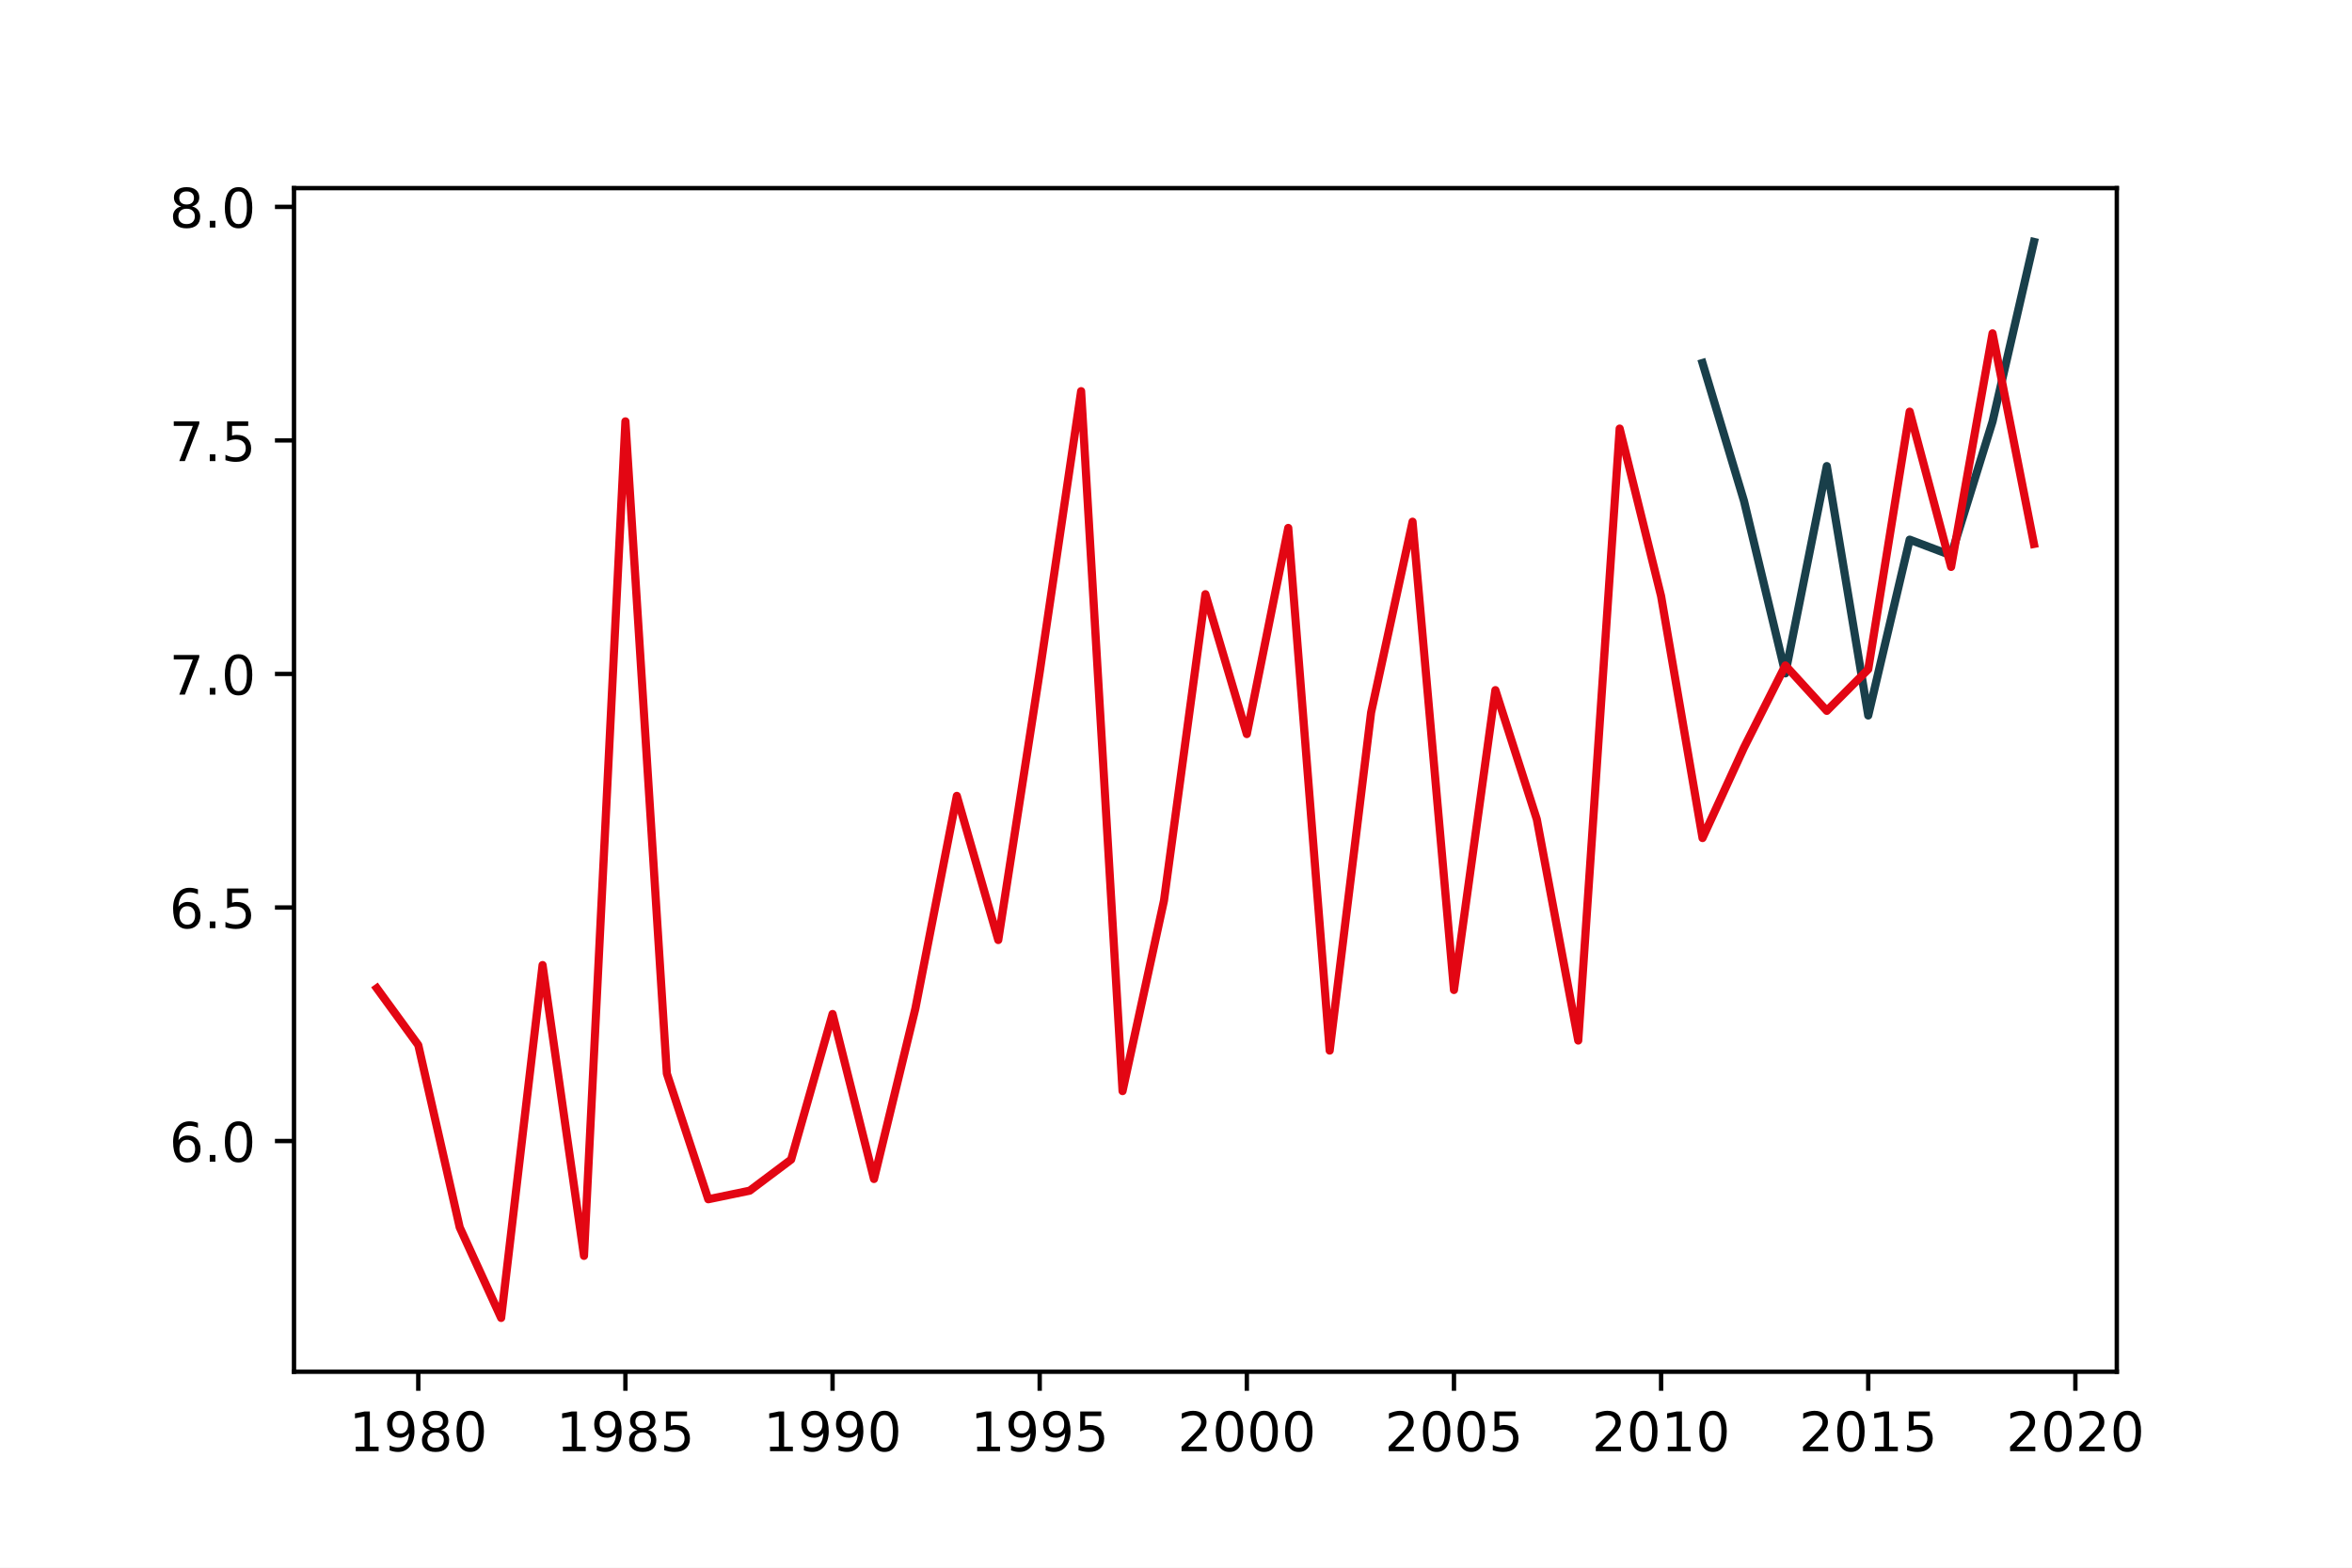
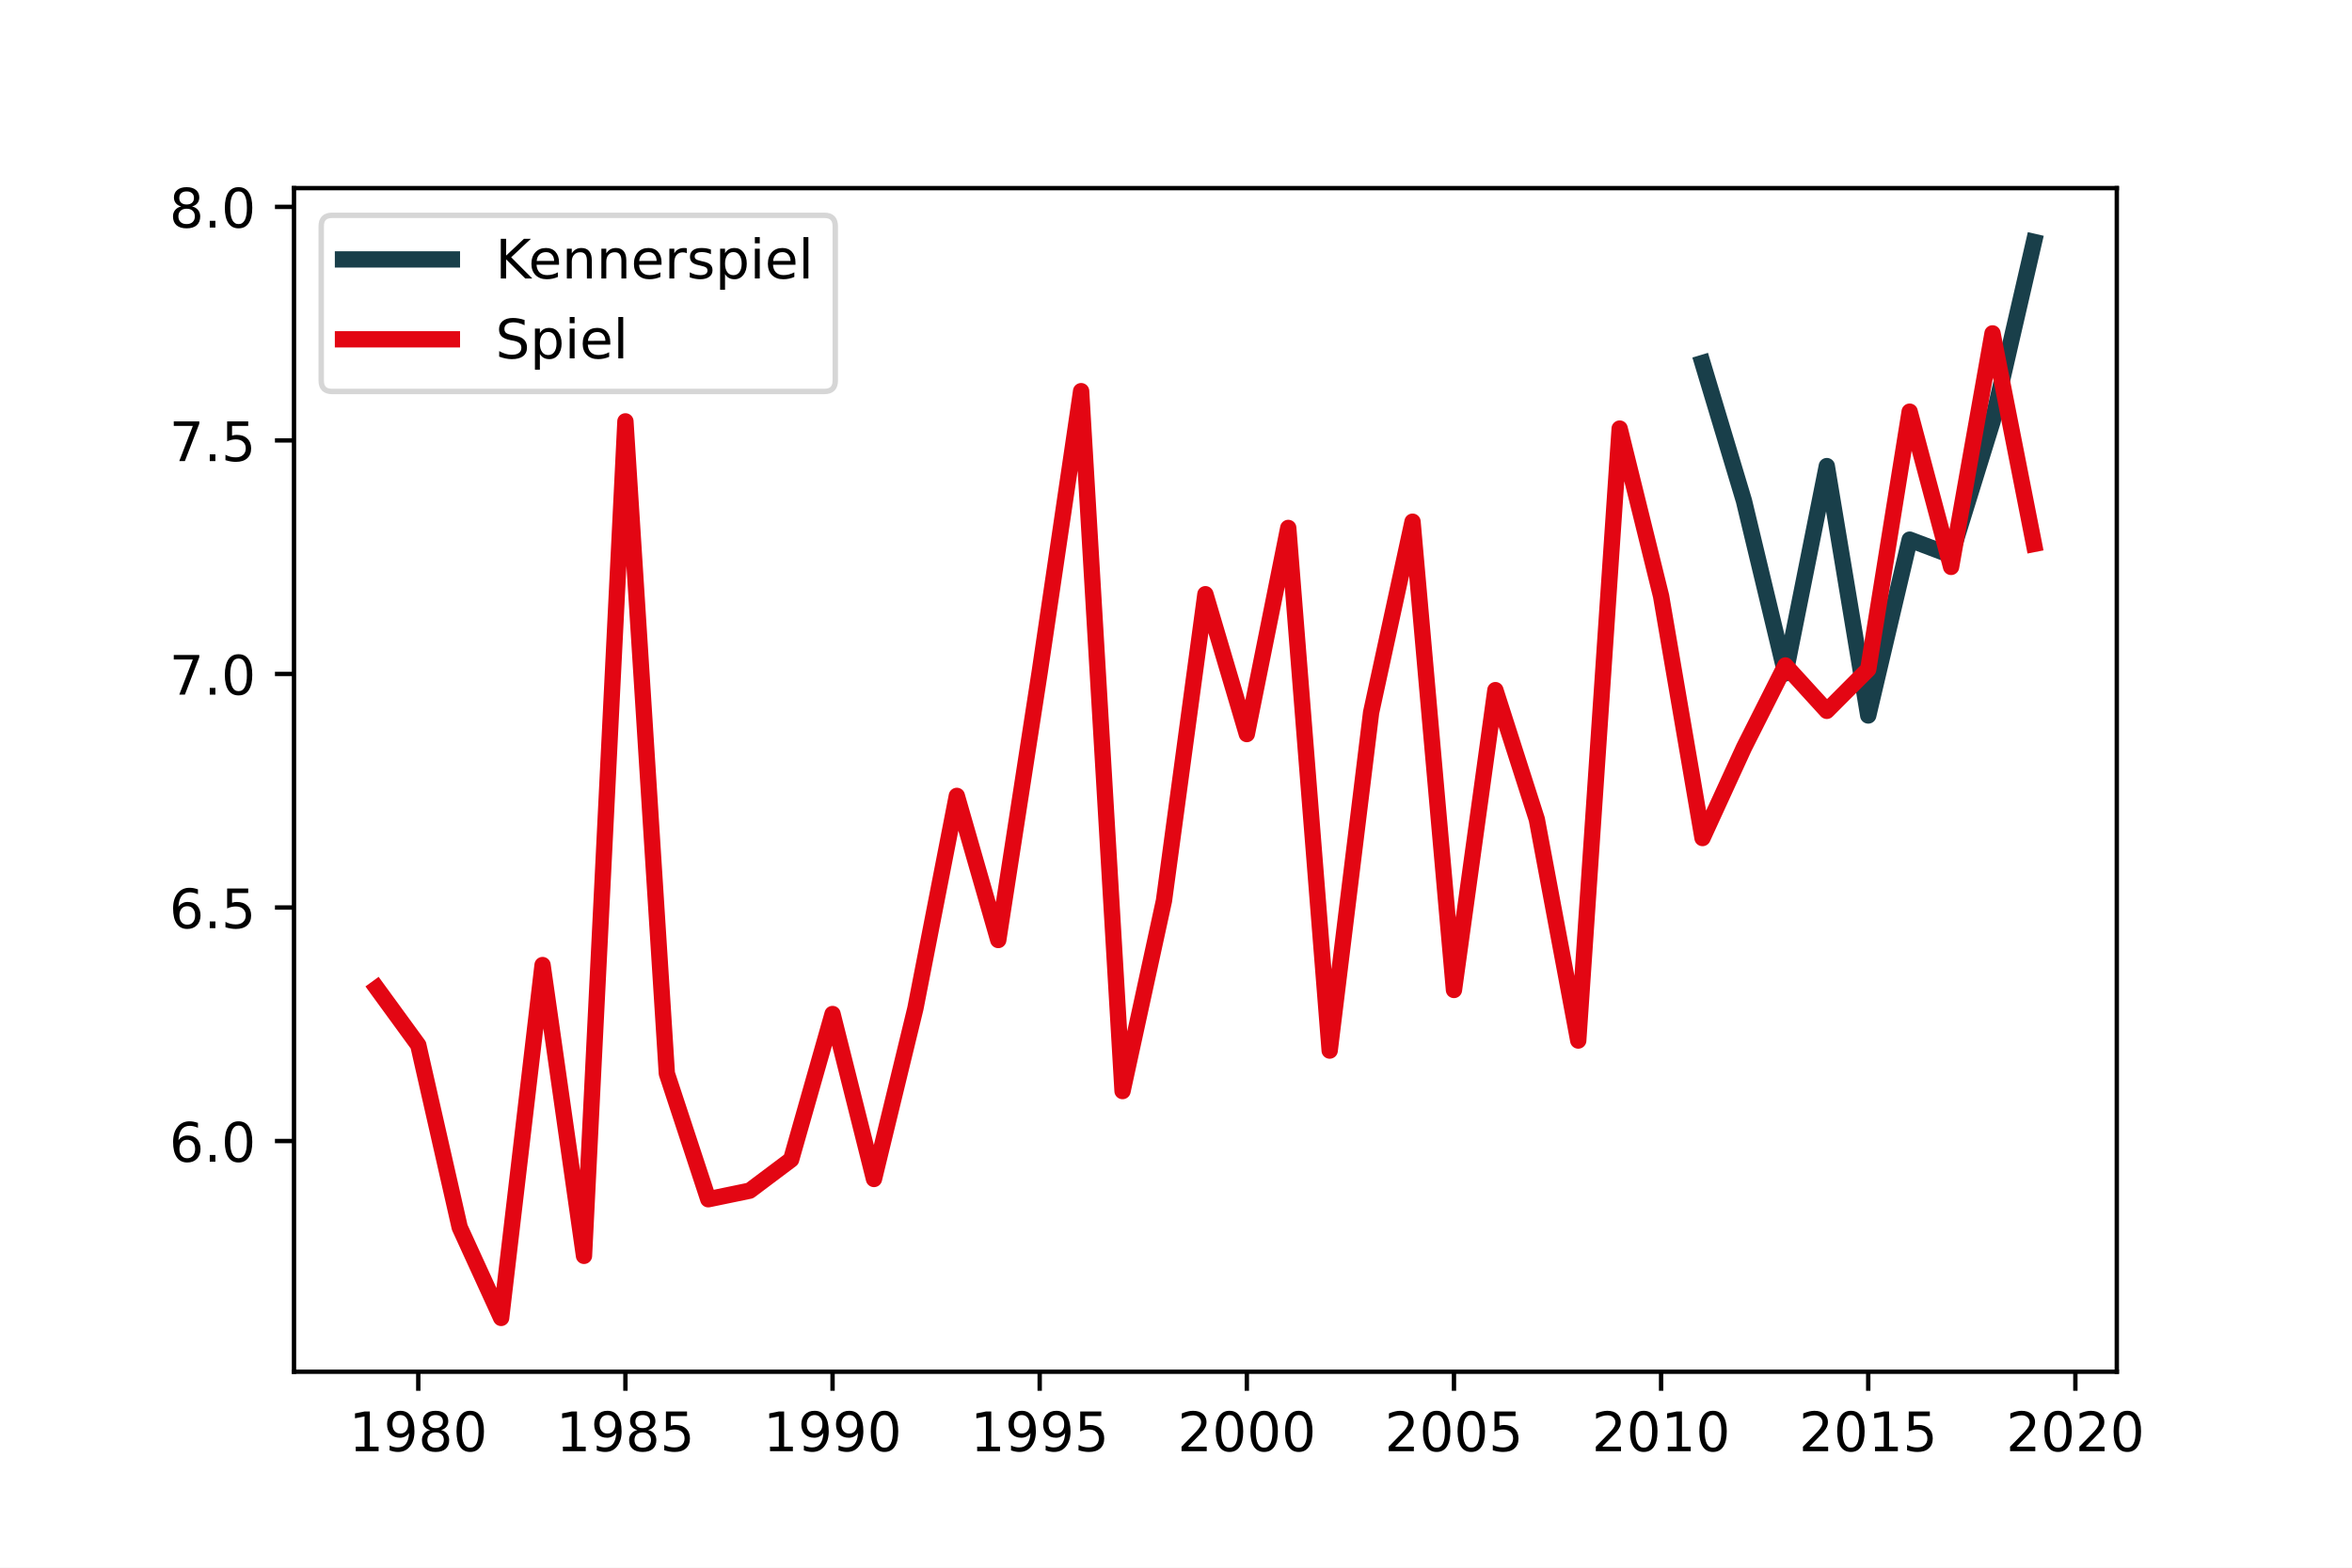
<svg xmlns="http://www.w3.org/2000/svg" xmlns:xlink="http://www.w3.org/1999/xlink" height="288pt" version="1.1" viewBox="0 0 432 288" width="432pt">
  <defs>
    <style type="text/css">
*{stroke-linecap:butt;stroke-linejoin:round;}
  </style>
  </defs>
  <g id="figure_1">
    <g id="patch_1">
      <path d="M 0 288  L 432 288  L 432 0  L 0 0  z " style="fill:#ffffff;" />
    </g>
    <g id="axes_1">
      <g id="patch_2">
        <path d="M 54 252  L 388.8 252  L 388.8 34.56  L 54 34.56  z " style="fill:#ffffff;" />
      </g>
      <g id="matplotlib.axis_1">
        <g id="xtick_1">
          <g id="line2d_1">
            <defs>
-               <path d="M 0 0  L 0 3.5  " id="m145a6a30a3" style="stroke:#000000;stroke-width:0.8;" />
-             </defs>
-             <g>
-               <use style="stroke:#000000;stroke-width:0.8;" x="76.827" xlink:href="#m145a6a30a3" y="252" />
+               <path d="M 0 0  L 0 3.5  " id="m35b41e9351" style="stroke:#000000;stroke-width:0.8;" />
+             </defs>
+             <g>
+               <use style="stroke:#000000;stroke-width:0.8;" x="76.827" xlink:href="#m35b41e9351" y="252" />
            </g>
          </g>
          <g id="text_1">
            <defs>
              <path d="M 12.406 8.297  L 28.516 8.297  L 28.516 63.922  L 10.984 60.406  L 10.984 69.391  L 28.422 72.906  L 38.281 72.906  L 38.281 8.297  L 54.391 8.297  L 54.391 0  L 12.406 0  z " id="DejaVuSans-49" />
              <path d="M 10.984 1.516  L 10.984 10.5  Q 14.703 8.734 18.5 7.812  Q 22.312 6.891 25.984 6.891  Q 35.75 6.891 40.891 13.453  Q 46.047 20.016 46.781 33.406  Q 43.953 29.203 39.594 26.953  Q 35.25 24.703 29.984 24.703  Q 19.047 24.703 12.672 31.312  Q 6.297 37.938 6.297 49.422  Q 6.297 60.641 12.938 67.422  Q 19.578 74.219 30.609 74.219  Q 43.266 74.219 49.922 64.516  Q 56.594 54.828 56.594 36.375  Q 56.594 19.141 48.406 8.859  Q 40.234 -1.422 26.422 -1.422  Q 22.703 -1.422 18.891 -0.688  Q 15.094 0.047 10.984 1.516  z M 30.609 32.422  Q 37.25 32.422 41.125 36.953  Q 45.016 41.5 45.016 49.422  Q 45.016 57.281 41.125 61.844  Q 37.25 66.406 30.609 66.406  Q 23.969 66.406 20.094 61.844  Q 16.219 57.281 16.219 49.422  Q 16.219 41.5 20.094 36.953  Q 23.969 32.422 30.609 32.422  z " id="DejaVuSans-57" />
              <path d="M 31.781 34.625  Q 24.75 34.625 20.719 30.859  Q 16.703 27.094 16.703 20.516  Q 16.703 13.922 20.719 10.156  Q 24.75 6.391 31.781 6.391  Q 38.812 6.391 42.859 10.172  Q 46.922 13.969 46.922 20.516  Q 46.922 27.094 42.891 30.859  Q 38.875 34.625 31.781 34.625  z M 21.922 38.812  Q 15.578 40.375 12.031 44.719  Q 8.5 49.078 8.5 55.328  Q 8.5 64.062 14.719 69.141  Q 20.953 74.219 31.781 74.219  Q 42.672 74.219 48.875 69.141  Q 55.078 64.062 55.078 55.328  Q 55.078 49.078 51.531 44.719  Q 48 40.375 41.703 38.812  Q 48.828 37.156 52.797 32.312  Q 56.781 27.484 56.781 20.516  Q 56.781 9.906 50.312 4.234  Q 43.844 -1.422 31.781 -1.422  Q 19.734 -1.422 13.25 4.234  Q 6.781 9.906 6.781 20.516  Q 6.781 27.484 10.781 32.312  Q 14.797 37.156 21.922 38.812  z M 18.312 54.391  Q 18.312 48.734 21.844 45.562  Q 25.391 42.391 31.781 42.391  Q 38.141 42.391 41.719 45.562  Q 45.312 48.734 45.312 54.391  Q 45.312 60.062 41.719 63.234  Q 38.141 66.406 31.781 66.406  Q 25.391 66.406 21.844 63.234  Q 18.312 60.062 18.312 54.391  z " id="DejaVuSans-56" />
              <path d="M 31.781 66.406  Q 24.172 66.406 20.328 58.906  Q 16.5 51.422 16.5 36.375  Q 16.5 21.391 20.328 13.891  Q 24.172 6.391 31.781 6.391  Q 39.453 6.391 43.281 13.891  Q 47.125 21.391 47.125 36.375  Q 47.125 51.422 43.281 58.906  Q 39.453 66.406 31.781 66.406  z M 31.781 74.219  Q 44.047 74.219 50.516 64.516  Q 56.984 54.828 56.984 36.375  Q 56.984 17.969 50.516 8.266  Q 44.047 -1.422 31.781 -1.422  Q 19.531 -1.422 13.062 8.266  Q 6.594 17.969 6.594 36.375  Q 6.594 54.828 13.062 64.516  Q 19.531 74.219 31.781 74.219  z " id="DejaVuSans-48" />
            </defs>
            <g transform="translate(64.10227 266.5984)scale(0.1 -0.1)">
              <use xlink:href="#DejaVuSans-49" />
              <use x="63.623" xlink:href="#DejaVuSans-57" />
              <use x="127.246" xlink:href="#DejaVuSans-56" />
              <use x="190.869" xlink:href="#DejaVuSans-48" />
            </g>
          </g>
        </g>
        <g id="xtick_2">
          <g id="line2d_2">
            <g>
-               <use style="stroke:#000000;stroke-width:0.8;" x="114.873" xlink:href="#m145a6a30a3" y="252" />
+               <use style="stroke:#000000;stroke-width:0.8;" x="114.873" xlink:href="#m35b41e9351" y="252" />
            </g>
          </g>
          <g id="text_2">
            <defs>
              <path d="M 10.797 72.906  L 49.516 72.906  L 49.516 64.594  L 19.828 64.594  L 19.828 46.734  Q 21.969 47.469 24.109 47.828  Q 26.266 48.188 28.422 48.188  Q 40.625 48.188 47.75 41.5  Q 54.891 34.812 54.891 23.391  Q 54.891 11.625 47.562 5.094  Q 40.234 -1.422 26.906 -1.422  Q 22.312 -1.422 17.547 -0.641  Q 12.797 0.141 7.719 1.703  L 7.719 11.625  Q 12.109 9.234 16.797 8.062  Q 21.484 6.891 26.703 6.891  Q 35.156 6.891 40.078 11.328  Q 45.016 15.766 45.016 23.391  Q 45.016 31 40.078 35.438  Q 35.156 39.891 26.703 39.891  Q 22.75 39.891 18.812 39.016  Q 14.891 38.141 10.797 36.281  z " id="DejaVuSans-53" />
            </defs>
            <g transform="translate(102.1477 266.5984)scale(0.1 -0.1)">
              <use xlink:href="#DejaVuSans-49" />
              <use x="63.623" xlink:href="#DejaVuSans-57" />
              <use x="127.246" xlink:href="#DejaVuSans-56" />
              <use x="190.869" xlink:href="#DejaVuSans-53" />
            </g>
          </g>
        </g>
        <g id="xtick_3">
          <g id="line2d_3">
            <g>
-               <use style="stroke:#000000;stroke-width:0.8;" x="152.918" xlink:href="#m145a6a30a3" y="252" />
+               <use style="stroke:#000000;stroke-width:0.8;" x="152.918" xlink:href="#m35b41e9351" y="252" />
            </g>
          </g>
          <g id="text_3">
            <g transform="translate(140.1932 266.5984)scale(0.1 -0.1)">
              <use xlink:href="#DejaVuSans-49" />
              <use x="63.623" xlink:href="#DejaVuSans-57" />
              <use x="127.246" xlink:href="#DejaVuSans-57" />
              <use x="190.869" xlink:href="#DejaVuSans-48" />
            </g>
          </g>
        </g>
        <g id="xtick_4">
          <g id="line2d_4">
            <g>
-               <use style="stroke:#000000;stroke-width:0.8;" x="190.964" xlink:href="#m145a6a30a3" y="252" />
+               <use style="stroke:#000000;stroke-width:0.8;" x="190.964" xlink:href="#m35b41e9351" y="252" />
            </g>
          </g>
          <g id="text_4">
            <g transform="translate(178.2386 266.5984)scale(0.1 -0.1)">
              <use xlink:href="#DejaVuSans-49" />
              <use x="63.623" xlink:href="#DejaVuSans-57" />
              <use x="127.246" xlink:href="#DejaVuSans-57" />
              <use x="190.869" xlink:href="#DejaVuSans-53" />
            </g>
          </g>
        </g>
        <g id="xtick_5">
          <g id="line2d_5">
            <g>
-               <use style="stroke:#000000;stroke-width:0.8;" x="229.009" xlink:href="#m145a6a30a3" y="252" />
+               <use style="stroke:#000000;stroke-width:0.8;" x="229.009" xlink:href="#m35b41e9351" y="252" />
            </g>
          </g>
          <g id="text_5">
            <defs>
              <path d="M 19.188 8.297  L 53.609 8.297  L 53.609 0  L 7.328 0  L 7.328 8.297  Q 12.938 14.109 22.625 23.891  Q 32.328 33.688 34.812 36.531  Q 39.547 41.844 41.422 45.531  Q 43.312 49.219 43.312 52.781  Q 43.312 58.594 39.234 62.25  Q 35.156 65.922 28.609 65.922  Q 23.969 65.922 18.812 64.312  Q 13.672 62.703 7.812 59.422  L 7.812 69.391  Q 13.766 71.781 18.938 73  Q 24.125 74.219 28.422 74.219  Q 39.75 74.219 46.484 68.547  Q 53.219 62.891 53.219 53.422  Q 53.219 48.922 51.531 44.891  Q 49.859 40.875 45.406 35.406  Q 44.188 33.984 37.641 27.219  Q 31.109 20.453 19.188 8.297  z " id="DejaVuSans-50" />
            </defs>
            <g transform="translate(216.2841 266.5984)scale(0.1 -0.1)">
              <use xlink:href="#DejaVuSans-50" />
              <use x="63.623" xlink:href="#DejaVuSans-48" />
              <use x="127.246" xlink:href="#DejaVuSans-48" />
              <use x="190.869" xlink:href="#DejaVuSans-48" />
            </g>
          </g>
        </g>
        <g id="xtick_6">
          <g id="line2d_6">
            <g>
-               <use style="stroke:#000000;stroke-width:0.8;" x="267.055" xlink:href="#m145a6a30a3" y="252" />
+               <use style="stroke:#000000;stroke-width:0.8;" x="267.055" xlink:href="#m35b41e9351" y="252" />
            </g>
          </g>
          <g id="text_6">
            <g transform="translate(254.3295 266.5984)scale(0.1 -0.1)">
              <use xlink:href="#DejaVuSans-50" />
              <use x="63.623" xlink:href="#DejaVuSans-48" />
              <use x="127.246" xlink:href="#DejaVuSans-48" />
              <use x="190.869" xlink:href="#DejaVuSans-53" />
            </g>
          </g>
        </g>
        <g id="xtick_7">
          <g id="line2d_7">
            <g>
-               <use style="stroke:#000000;stroke-width:0.8;" x="305.1" xlink:href="#m145a6a30a3" y="252" />
+               <use style="stroke:#000000;stroke-width:0.8;" x="305.1" xlink:href="#m35b41e9351" y="252" />
            </g>
          </g>
          <g id="text_7">
            <g transform="translate(292.375 266.5984)scale(0.1 -0.1)">
              <use xlink:href="#DejaVuSans-50" />
              <use x="63.623" xlink:href="#DejaVuSans-48" />
              <use x="127.246" xlink:href="#DejaVuSans-49" />
              <use x="190.869" xlink:href="#DejaVuSans-48" />
            </g>
          </g>
        </g>
        <g id="xtick_8">
          <g id="line2d_8">
            <g>
-               <use style="stroke:#000000;stroke-width:0.8;" x="343.145" xlink:href="#m145a6a30a3" y="252" />
+               <use style="stroke:#000000;stroke-width:0.8;" x="343.145" xlink:href="#m35b41e9351" y="252" />
            </g>
          </g>
          <g id="text_8">
            <g transform="translate(330.4205 266.5984)scale(0.1 -0.1)">
              <use xlink:href="#DejaVuSans-50" />
              <use x="63.623" xlink:href="#DejaVuSans-48" />
              <use x="127.246" xlink:href="#DejaVuSans-49" />
              <use x="190.869" xlink:href="#DejaVuSans-53" />
            </g>
          </g>
        </g>
        <g id="xtick_9">
          <g id="line2d_9">
            <g>
-               <use style="stroke:#000000;stroke-width:0.8;" x="381.191" xlink:href="#m145a6a30a3" y="252" />
+               <use style="stroke:#000000;stroke-width:0.8;" x="381.191" xlink:href="#m35b41e9351" y="252" />
            </g>
          </g>
          <g id="text_9">
            <g transform="translate(368.4659 266.5984)scale(0.1 -0.1)">
              <use xlink:href="#DejaVuSans-50" />
              <use x="63.623" xlink:href="#DejaVuSans-48" />
              <use x="127.246" xlink:href="#DejaVuSans-50" />
              <use x="190.869" xlink:href="#DejaVuSans-48" />
            </g>
          </g>
        </g>
      </g>
      <g id="matplotlib.axis_2">
        <g id="ytick_1">
          <g id="line2d_10">
            <defs>
-               <path d="M 0 0  L -3.5 0  " id="m170e0586b7" style="stroke:#000000;stroke-width:0.8;" />
-             </defs>
-             <g>
-               <use style="stroke:#000000;stroke-width:0.8;" x="54" xlink:href="#m170e0586b7" y="209.619" />
+               <path d="M 0 0  L -3.5 0  " id="m125a28378d" style="stroke:#000000;stroke-width:0.8;" />
+             </defs>
+             <g>
+               <use style="stroke:#000000;stroke-width:0.8;" x="54" xlink:href="#m125a28378d" y="209.619" />
            </g>
          </g>
          <g id="text_10">
            <defs>
              <path d="M 33.016 40.375  Q 26.375 40.375 22.484 35.828  Q 18.609 31.297 18.609 23.391  Q 18.609 15.531 22.484 10.953  Q 26.375 6.391 33.016 6.391  Q 39.656 6.391 43.531 10.953  Q 47.406 15.531 47.406 23.391  Q 47.406 31.297 43.531 35.828  Q 39.656 40.375 33.016 40.375  z M 52.594 71.297  L 52.594 62.312  Q 48.875 64.062 45.094 64.984  Q 41.312 65.922 37.594 65.922  Q 27.828 65.922 22.672 59.328  Q 17.531 52.734 16.797 39.406  Q 19.672 43.656 24.016 45.922  Q 28.375 48.188 33.594 48.188  Q 44.578 48.188 50.953 41.516  Q 57.328 34.859 57.328 23.391  Q 57.328 12.156 50.688 5.359  Q 44.047 -1.422 33.016 -1.422  Q 20.359 -1.422 13.672 8.266  Q 6.984 17.969 6.984 36.375  Q 6.984 53.656 15.188 63.938  Q 23.391 74.219 37.203 74.219  Q 40.922 74.219 44.703 73.484  Q 48.484 72.75 52.594 71.297  z " id="DejaVuSans-54" />
              <path d="M 10.688 12.406  L 21 12.406  L 21 0  L 10.688 0  z " id="DejaVuSans-46" />
            </defs>
            <g transform="translate(31.09688 213.4182)scale(0.1 -0.1)">
              <use xlink:href="#DejaVuSans-54" />
              <use x="63.623" xlink:href="#DejaVuSans-46" />
              <use x="95.41" xlink:href="#DejaVuSans-48" />
            </g>
          </g>
        </g>
        <g id="ytick_2">
          <g id="line2d_11">
            <g>
-               <use style="stroke:#000000;stroke-width:0.8;" x="54" xlink:href="#m170e0586b7" y="166.716" />
+               <use style="stroke:#000000;stroke-width:0.8;" x="54" xlink:href="#m125a28378d" y="166.716" />
            </g>
          </g>
          <g id="text_11">
            <g transform="translate(31.09688 170.5151)scale(0.1 -0.1)">
              <use xlink:href="#DejaVuSans-54" />
              <use x="63.623" xlink:href="#DejaVuSans-46" />
              <use x="95.41" xlink:href="#DejaVuSans-53" />
            </g>
          </g>
        </g>
        <g id="ytick_3">
          <g id="line2d_12">
            <g>
-               <use style="stroke:#000000;stroke-width:0.8;" x="54" xlink:href="#m170e0586b7" y="123.813" />
+               <use style="stroke:#000000;stroke-width:0.8;" x="54" xlink:href="#m125a28378d" y="123.813" />
            </g>
          </g>
          <g id="text_12">
            <defs>
              <path d="M 8.203 72.906  L 55.078 72.906  L 55.078 68.703  L 28.609 0  L 18.312 0  L 43.219 64.594  L 8.203 64.594  z " id="DejaVuSans-55" />
            </defs>
            <g transform="translate(31.09688 127.6119)scale(0.1 -0.1)">
              <use xlink:href="#DejaVuSans-55" />
              <use x="63.623" xlink:href="#DejaVuSans-46" />
              <use x="95.41" xlink:href="#DejaVuSans-48" />
            </g>
          </g>
        </g>
        <g id="ytick_4">
          <g id="line2d_13">
            <g>
-               <use style="stroke:#000000;stroke-width:0.8;" x="54" xlink:href="#m170e0586b7" y="80.91" />
+               <use style="stroke:#000000;stroke-width:0.8;" x="54" xlink:href="#m125a28378d" y="80.91" />
            </g>
          </g>
          <g id="text_13">
            <g transform="translate(31.09688 84.7088)scale(0.1 -0.1)">
              <use xlink:href="#DejaVuSans-55" />
              <use x="63.623" xlink:href="#DejaVuSans-46" />
              <use x="95.41" xlink:href="#DejaVuSans-53" />
            </g>
          </g>
        </g>
        <g id="ytick_5">
          <g id="line2d_14">
            <g>
-               <use style="stroke:#000000;stroke-width:0.8;" x="54" xlink:href="#m170e0586b7" y="38.006" />
+               <use style="stroke:#000000;stroke-width:0.8;" x="54" xlink:href="#m125a28378d" y="38.006" />
            </g>
          </g>
          <g id="text_14">
            <g transform="translate(31.09688 41.80567)scale(0.1 -0.1)">
              <use xlink:href="#DejaVuSans-56" />
              <use x="63.623" xlink:href="#DejaVuSans-46" />
              <use x="95.41" xlink:href="#DejaVuSans-48" />
            </g>
          </g>
        </g>
      </g>
      <g id="line2d_15">
-         <path clip-path="url(#p1cececfdb8)" d="M 312.709 66.688  L 320.318 92.007  L 327.927 123.706  L 335.536 85.626  L 343.145 131.444  L 350.755 99.138  L 358.364 102.013  L 365.973 77.458  L 373.582 44.444  " style="fill:none;stroke:#193f4a;stroke-linecap:square;stroke-width:1.5;" />
+         <path clip-path="url(#p5352ee6bd2)" d="M 312.709 66.688  L 320.318 92.007  L 327.927 123.706  L 335.536 85.626  L 343.145 131.444  L 350.755 99.138  L 358.364 102.013  L 365.973 77.458  L 373.582 44.444  " style="fill:none;stroke:#193f4a;stroke-linecap:square;stroke-width:3;" />
      </g>
      <g id="line2d_16">
-         <path clip-path="url(#p1cececfdb8)" d="M 69.218 181.55  L 76.827 191.993  L 84.436 225.477  L 92.045 242.116  L 99.655 177.291  L 107.264 230.714  L 114.873 77.409  L 122.482 197.218  L 130.091 220.316  L 137.7 218.74  L 145.309 213.026  L 152.918 186.284  L 160.527 216.591  L 168.136 185.251  L 175.745 146.212  L 183.355 172.692  L 190.964 123.468  L 198.573 71.86  L 206.182 200.442  L 213.791 165.46  L 221.4 109.161  L 229.009 134.855  L 236.618 96.987  L 244.227 193.003  L 251.836 130.896  L 259.445 95.842  L 267.055 181.87  L 274.664 126.784  L 282.273 150.521  L 289.882 191.159  L 297.491 78.735  L 305.1 109.525  L 312.709 153.956  L 320.318 137.352  L 327.927 122.252  L 335.536 130.588  L 343.145 122.956  L 350.755 75.627  L 358.364 104.147  L 365.973 61.245  L 373.582 99.929  " style="fill:none;stroke:#e30613;stroke-linecap:square;stroke-width:1.5;" />
+         <path clip-path="url(#p5352ee6bd2)" d="M 69.218 181.55  L 76.827 191.993  L 84.436 225.477  L 92.045 242.116  L 99.655 177.291  L 107.264 230.714  L 114.873 77.409  L 122.482 197.218  L 130.091 220.316  L 137.7 218.74  L 145.309 213.026  L 152.918 186.284  L 160.527 216.591  L 168.136 185.251  L 175.745 146.212  L 183.355 172.692  L 190.964 123.468  L 198.573 71.86  L 206.182 200.442  L 213.791 165.46  L 221.4 109.161  L 229.009 134.855  L 236.618 96.987  L 244.227 193.003  L 251.836 130.896  L 259.445 95.842  L 267.055 181.87  L 274.664 126.784  L 282.273 150.521  L 289.882 191.159  L 297.491 78.735  L 305.1 109.525  L 312.709 153.956  L 320.318 137.352  L 327.927 122.252  L 335.536 130.588  L 343.145 122.956  L 350.755 75.627  L 358.364 104.147  L 365.973 61.245  L 373.582 99.929  " style="fill:none;stroke:#e30613;stroke-linecap:square;stroke-width:3;" />
      </g>
      <g id="patch_3">
        <path d="M 54 252  L 54 34.56  " style="fill:none;stroke:#000000;stroke-linecap:square;stroke-linejoin:miter;stroke-width:0.8;" />
      </g>
      <g id="patch_4">
        <path d="M 388.8 252  L 388.8 34.56  " style="fill:none;stroke:#000000;stroke-linecap:square;stroke-linejoin:miter;stroke-width:0.8;" />
      </g>
      <g id="patch_5">
        <path d="M 54 252  L 388.8 252  " style="fill:none;stroke:#000000;stroke-linecap:square;stroke-linejoin:miter;stroke-width:0.8;" />
      </g>
      <g id="patch_6">
        <path d="M 54 34.56  L 388.8 34.56  " style="fill:none;stroke:#000000;stroke-linecap:square;stroke-linejoin:miter;stroke-width:0.8;" />
+       </g>
+       <g id="legend_1">
+         <g id="patch_7">
+           <path d="M 61 71.916  L 151.417 71.916  Q 153.417 71.916 153.417 69.916  L 153.417 41.56  Q 153.417 39.56 151.417 39.56  L 61 39.56  Q 59 39.56 59 41.56  L 59 69.916  Q 59 71.916 61 71.916  z " style="fill:#ffffff;opacity:0.8;stroke:#cccccc;stroke-linejoin:miter;" />
+         </g>
+         <g id="line2d_17">
+           <path d="M 63 47.658  L 83 47.658  " style="fill:none;stroke:#193f4a;stroke-linecap:square;stroke-width:3;" />
+         </g>
+         <g id="line2d_18" />
+         <g id="text_15">
+           <defs>
+             <path d="M 9.812 72.906  L 19.672 72.906  L 19.672 42.094  L 52.391 72.906  L 65.094 72.906  L 28.906 38.922  L 67.672 0  L 54.688 0  L 19.672 35.109  L 19.672 0  L 9.812 0  z " id="DejaVuSans-75" />
+             <path d="M 56.203 29.594  L 56.203 25.203  L 14.891 25.203  Q 15.484 15.922 20.484 11.062  Q 25.484 6.203 34.422 6.203  Q 39.594 6.203 44.453 7.469  Q 49.312 8.734 54.109 11.281  L 54.109 2.781  Q 49.266 0.734 44.188 -0.344  Q 39.109 -1.422 33.891 -1.422  Q 20.797 -1.422 13.156 6.188  Q 5.516 13.812 5.516 26.812  Q 5.516 40.234 12.766 48.109  Q 20.016 56 32.328 56  Q 43.359 56 49.781 48.891  Q 56.203 41.797 56.203 29.594  z M 47.219 32.234  Q 47.125 39.594 43.094 43.984  Q 39.062 48.391 32.422 48.391  Q 24.906 48.391 20.391 44.141  Q 15.875 39.891 15.188 32.172  z " id="DejaVuSans-101" />
+             <path d="M 54.891 33.016  L 54.891 0  L 45.906 0  L 45.906 32.719  Q 45.906 40.484 42.875 44.328  Q 39.844 48.188 33.797 48.188  Q 26.516 48.188 22.312 43.547  Q 18.109 38.922 18.109 30.906  L 18.109 0  L 9.078 0  L 9.078 54.688  L 18.109 54.688  L 18.109 46.188  Q 21.344 51.125 25.703 53.562  Q 30.078 56 35.797 56  Q 45.219 56 50.047 50.172  Q 54.891 44.344 54.891 33.016  z " id="DejaVuSans-110" />
+             <path d="M 41.109 46.297  Q 39.594 47.172 37.812 47.578  Q 36.031 48 33.891 48  Q 26.266 48 22.188 43.047  Q 18.109 38.094 18.109 28.812  L 18.109 0  L 9.078 0  L 9.078 54.688  L 18.109 54.688  L 18.109 46.188  Q 20.953 51.172 25.484 53.578  Q 30.031 56 36.531 56  Q 37.453 56 38.578 55.875  Q 39.703 55.766 41.062 55.516  z " id="DejaVuSans-114" />
+             <path d="M 44.281 53.078  L 44.281 44.578  Q 40.484 46.531 36.375 47.5  Q 32.281 48.484 27.875 48.484  Q 21.188 48.484 17.844 46.438  Q 14.5 44.391 14.5 40.281  Q 14.5 37.156 16.891 35.375  Q 19.281 33.594 26.516 31.984  L 29.594 31.297  Q 39.156 29.25 43.188 25.516  Q 47.219 21.781 47.219 15.094  Q 47.219 7.469 41.188 3.016  Q 35.156 -1.422 24.609 -1.422  Q 20.219 -1.422 15.453 -0.562  Q 10.688 0.297 5.422 2  L 5.422 11.281  Q 10.406 8.688 15.234 7.391  Q 20.062 6.109 24.812 6.109  Q 31.156 6.109 34.562 8.281  Q 37.984 10.453 37.984 14.406  Q 37.984 18.062 35.516 20.016  Q 33.062 21.969 24.703 23.781  L 21.578 24.516  Q 13.234 26.266 9.516 29.906  Q 5.812 33.547 5.812 39.891  Q 5.812 47.609 11.281 51.797  Q 16.75 56 26.812 56  Q 31.781 56 36.172 55.266  Q 40.578 54.547 44.281 53.078  z " id="DejaVuSans-115" />
+             <path d="M 18.109 8.203  L 18.109 -20.797  L 9.078 -20.797  L 9.078 54.688  L 18.109 54.688  L 18.109 46.391  Q 20.953 51.266 25.266 53.625  Q 29.594 56 35.594 56  Q 45.562 56 51.781 48.094  Q 58.016 40.188 58.016 27.297  Q 58.016 14.406 51.781 6.484  Q 45.562 -1.422 35.594 -1.422  Q 29.594 -1.422 25.266 0.953  Q 20.953 3.328 18.109 8.203  z M 48.688 27.297  Q 48.688 37.203 44.609 42.844  Q 40.531 48.484 33.406 48.484  Q 26.266 48.484 22.188 42.844  Q 18.109 37.203 18.109 27.297  Q 18.109 17.391 22.188 11.75  Q 26.266 6.109 33.406 6.109  Q 40.531 6.109 44.609 11.75  Q 48.688 17.391 48.688 27.297  z " id="DejaVuSans-112" />
+             <path d="M 9.422 54.688  L 18.406 54.688  L 18.406 0  L 9.422 0  z M 9.422 75.984  L 18.406 75.984  L 18.406 64.594  L 9.422 64.594  z " id="DejaVuSans-105" />
+             <path d="M 9.422 75.984  L 18.406 75.984  L 18.406 0  L 9.422 0  z " id="DejaVuSans-108" />
+           </defs>
+           <g transform="translate(91 51.15844)scale(0.1 -0.1)">
+             <use xlink:href="#DejaVuSans-75" />
+             <use x="60.576" xlink:href="#DejaVuSans-101" />
+             <use x="122.1" xlink:href="#DejaVuSans-110" />
+             <use x="185.479" xlink:href="#DejaVuSans-110" />
+             <use x="248.857" xlink:href="#DejaVuSans-101" />
+             <use x="310.381" xlink:href="#DejaVuSans-114" />
+             <use x="351.494" xlink:href="#DejaVuSans-115" />
+             <use x="403.594" xlink:href="#DejaVuSans-112" />
+             <use x="467.07" xlink:href="#DejaVuSans-105" />
+             <use x="494.854" xlink:href="#DejaVuSans-101" />
+             <use x="556.377" xlink:href="#DejaVuSans-108" />
+           </g>
+         </g>
+         <g id="line2d_19">
+           <path d="M 63 62.337  L 83 62.337  " style="fill:none;stroke:#e30613;stroke-linecap:square;stroke-width:3;" />
+         </g>
+         <g id="line2d_20" />
+         <g id="text_16">
+           <defs>
+             <path d="M 53.516 70.516  L 53.516 60.891  Q 47.906 63.578 42.922 64.891  Q 37.938 66.219 33.297 66.219  Q 25.25 66.219 20.875 63.094  Q 16.5 59.969 16.5 54.203  Q 16.5 49.359 19.406 46.891  Q 22.312 44.438 30.422 42.922  L 36.375 41.703  Q 47.406 39.594 52.656 34.297  Q 57.906 29 57.906 20.125  Q 57.906 9.516 50.797 4.047  Q 43.703 -1.422 29.984 -1.422  Q 24.812 -1.422 18.969 -0.25  Q 13.141 0.922 6.891 3.219  L 6.891 13.375  Q 12.891 10.016 18.656 8.297  Q 24.422 6.594 29.984 6.594  Q 38.422 6.594 43.016 9.906  Q 47.609 13.234 47.609 19.391  Q 47.609 24.75 44.312 27.781  Q 41.016 30.812 33.5 32.328  L 27.484 33.5  Q 16.453 35.688 11.516 40.375  Q 6.594 45.062 6.594 53.422  Q 6.594 63.094 13.406 68.656  Q 20.219 74.219 32.172 74.219  Q 37.312 74.219 42.625 73.281  Q 47.953 72.359 53.516 70.516  z " id="DejaVuSans-83" />
+           </defs>
+           <g transform="translate(91 65.83656)scale(0.1 -0.1)">
+             <use xlink:href="#DejaVuSans-83" />
+             <use x="63.477" xlink:href="#DejaVuSans-112" />
+             <use x="126.953" xlink:href="#DejaVuSans-105" />
+             <use x="154.736" xlink:href="#DejaVuSans-101" />
+             <use x="216.26" xlink:href="#DejaVuSans-108" />
+           </g>
+         </g>
      </g>
    </g>
  </g>
  <defs>
-     <clipPath id="p1cececfdb8">
+     <clipPath id="p5352ee6bd2">
      <rect height="217.44" width="334.8" x="54" y="34.56" />
    </clipPath>
  </defs>
</svg>
